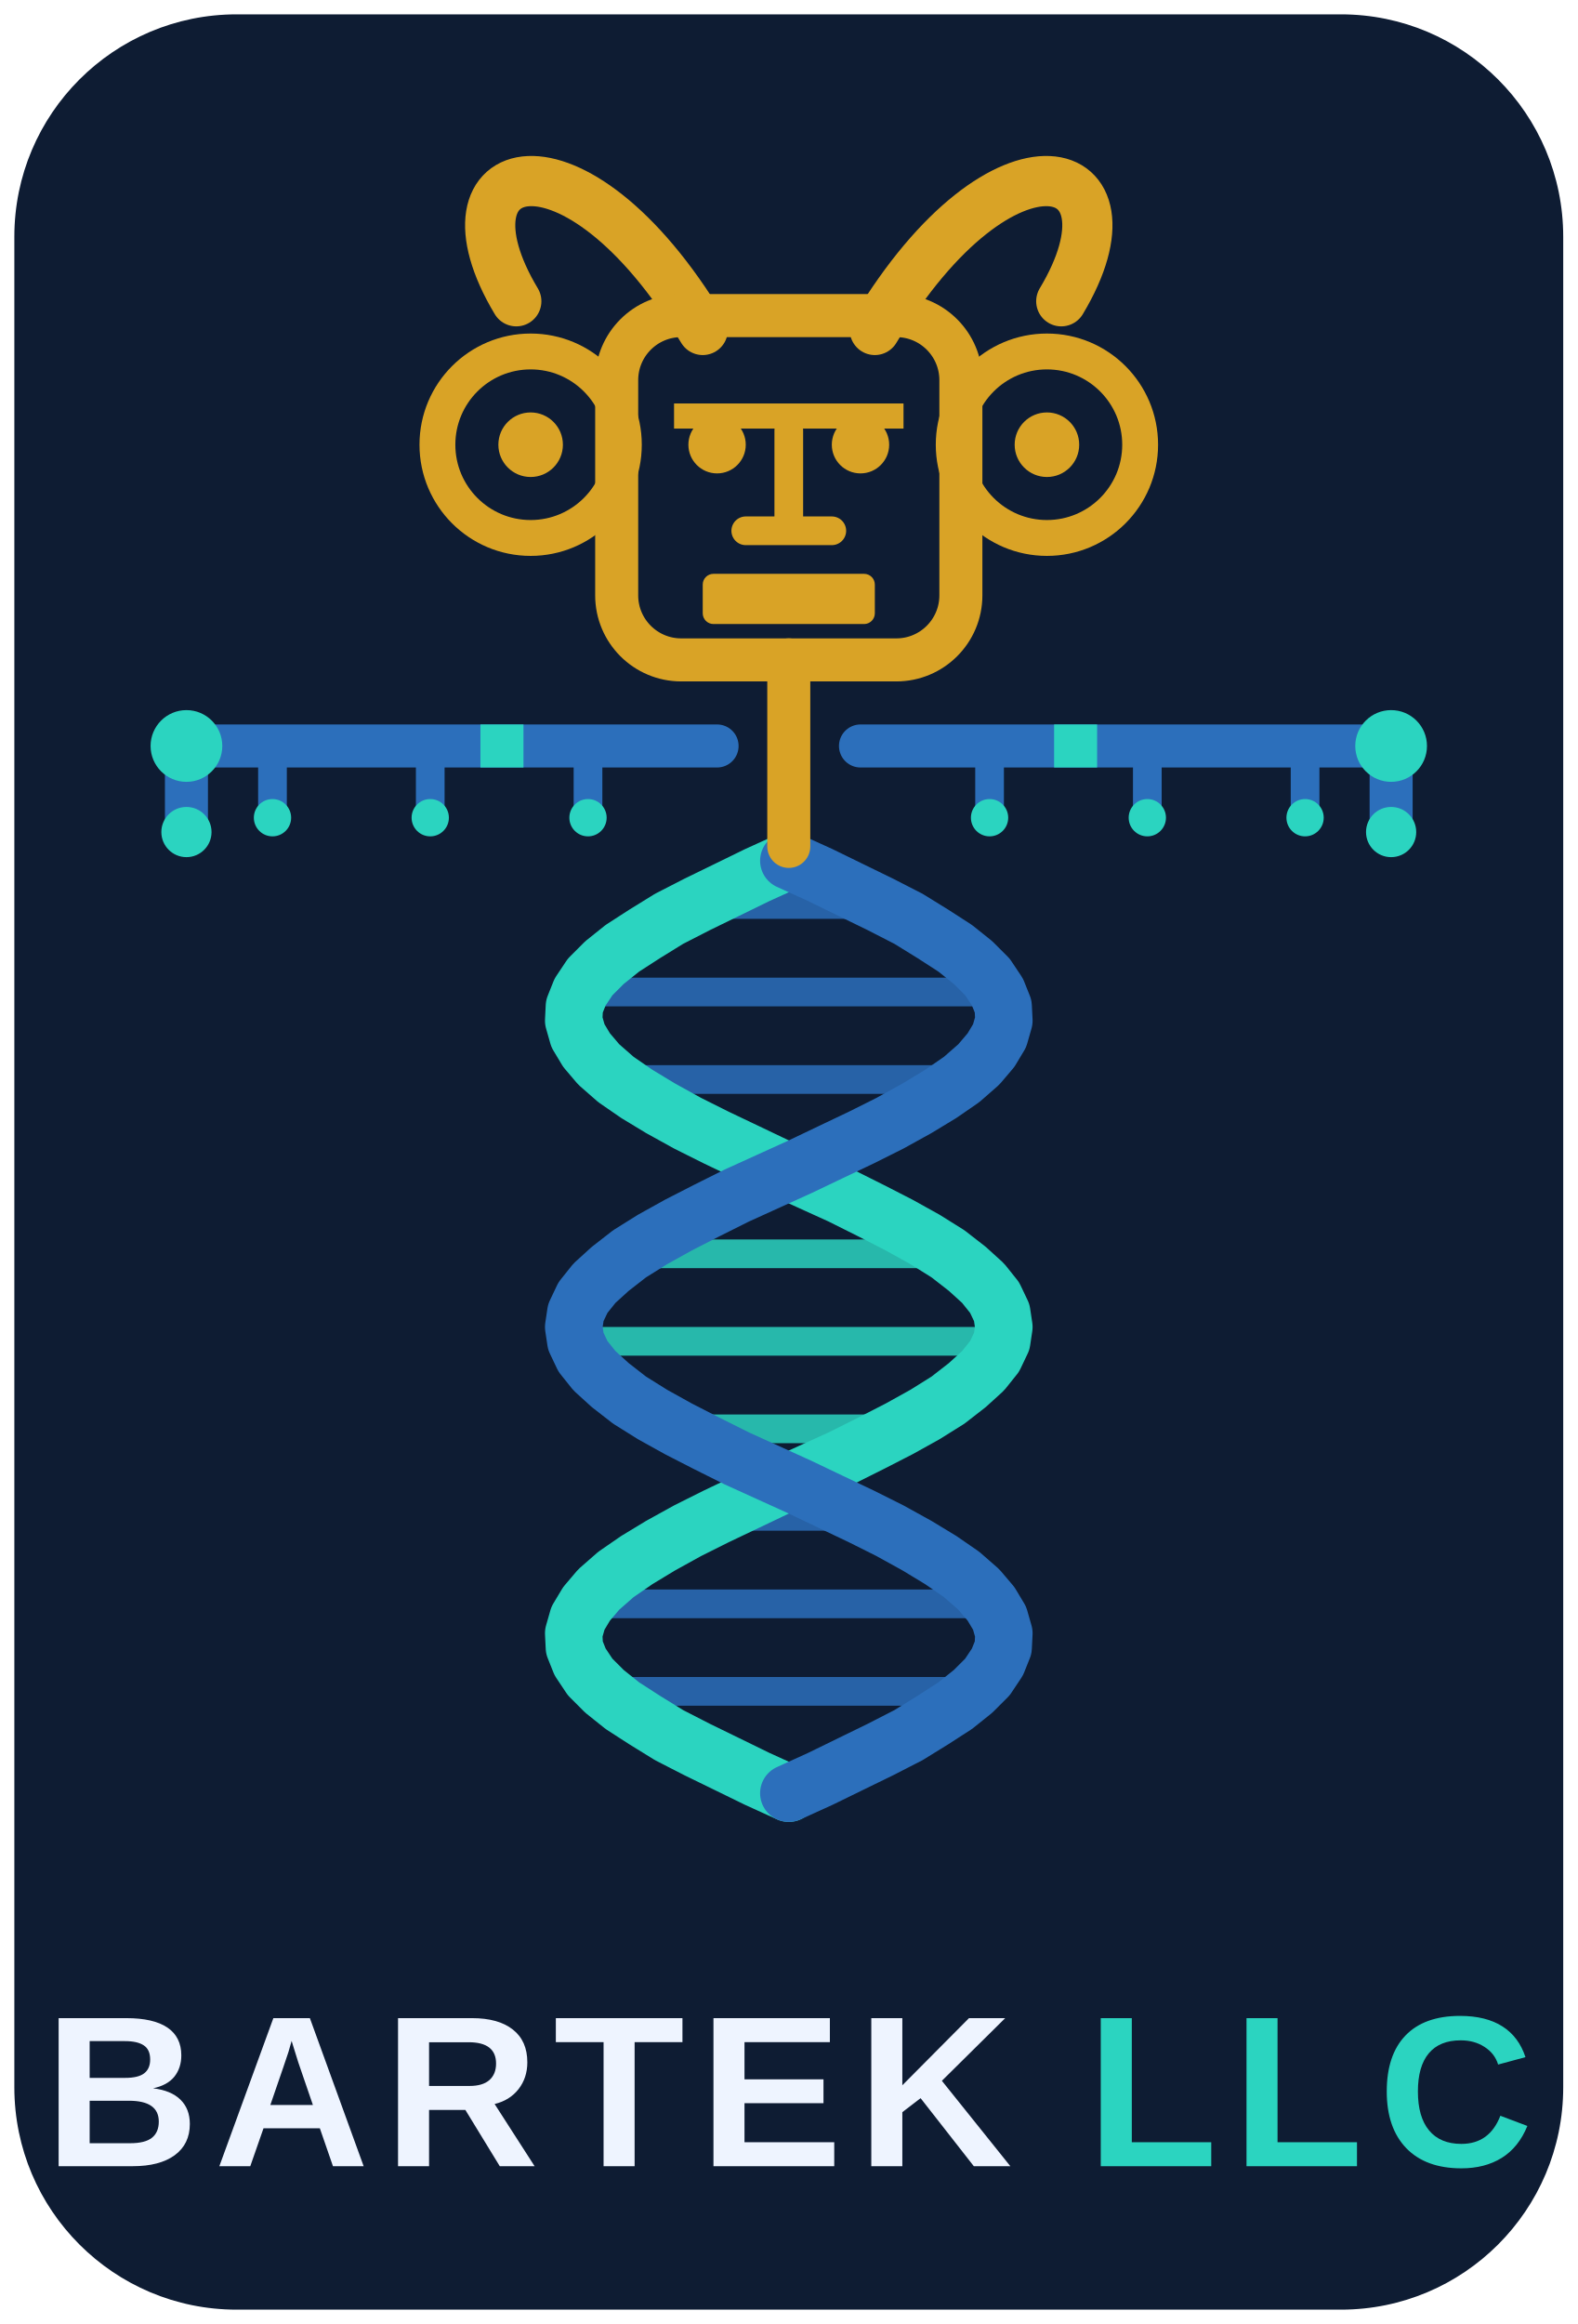
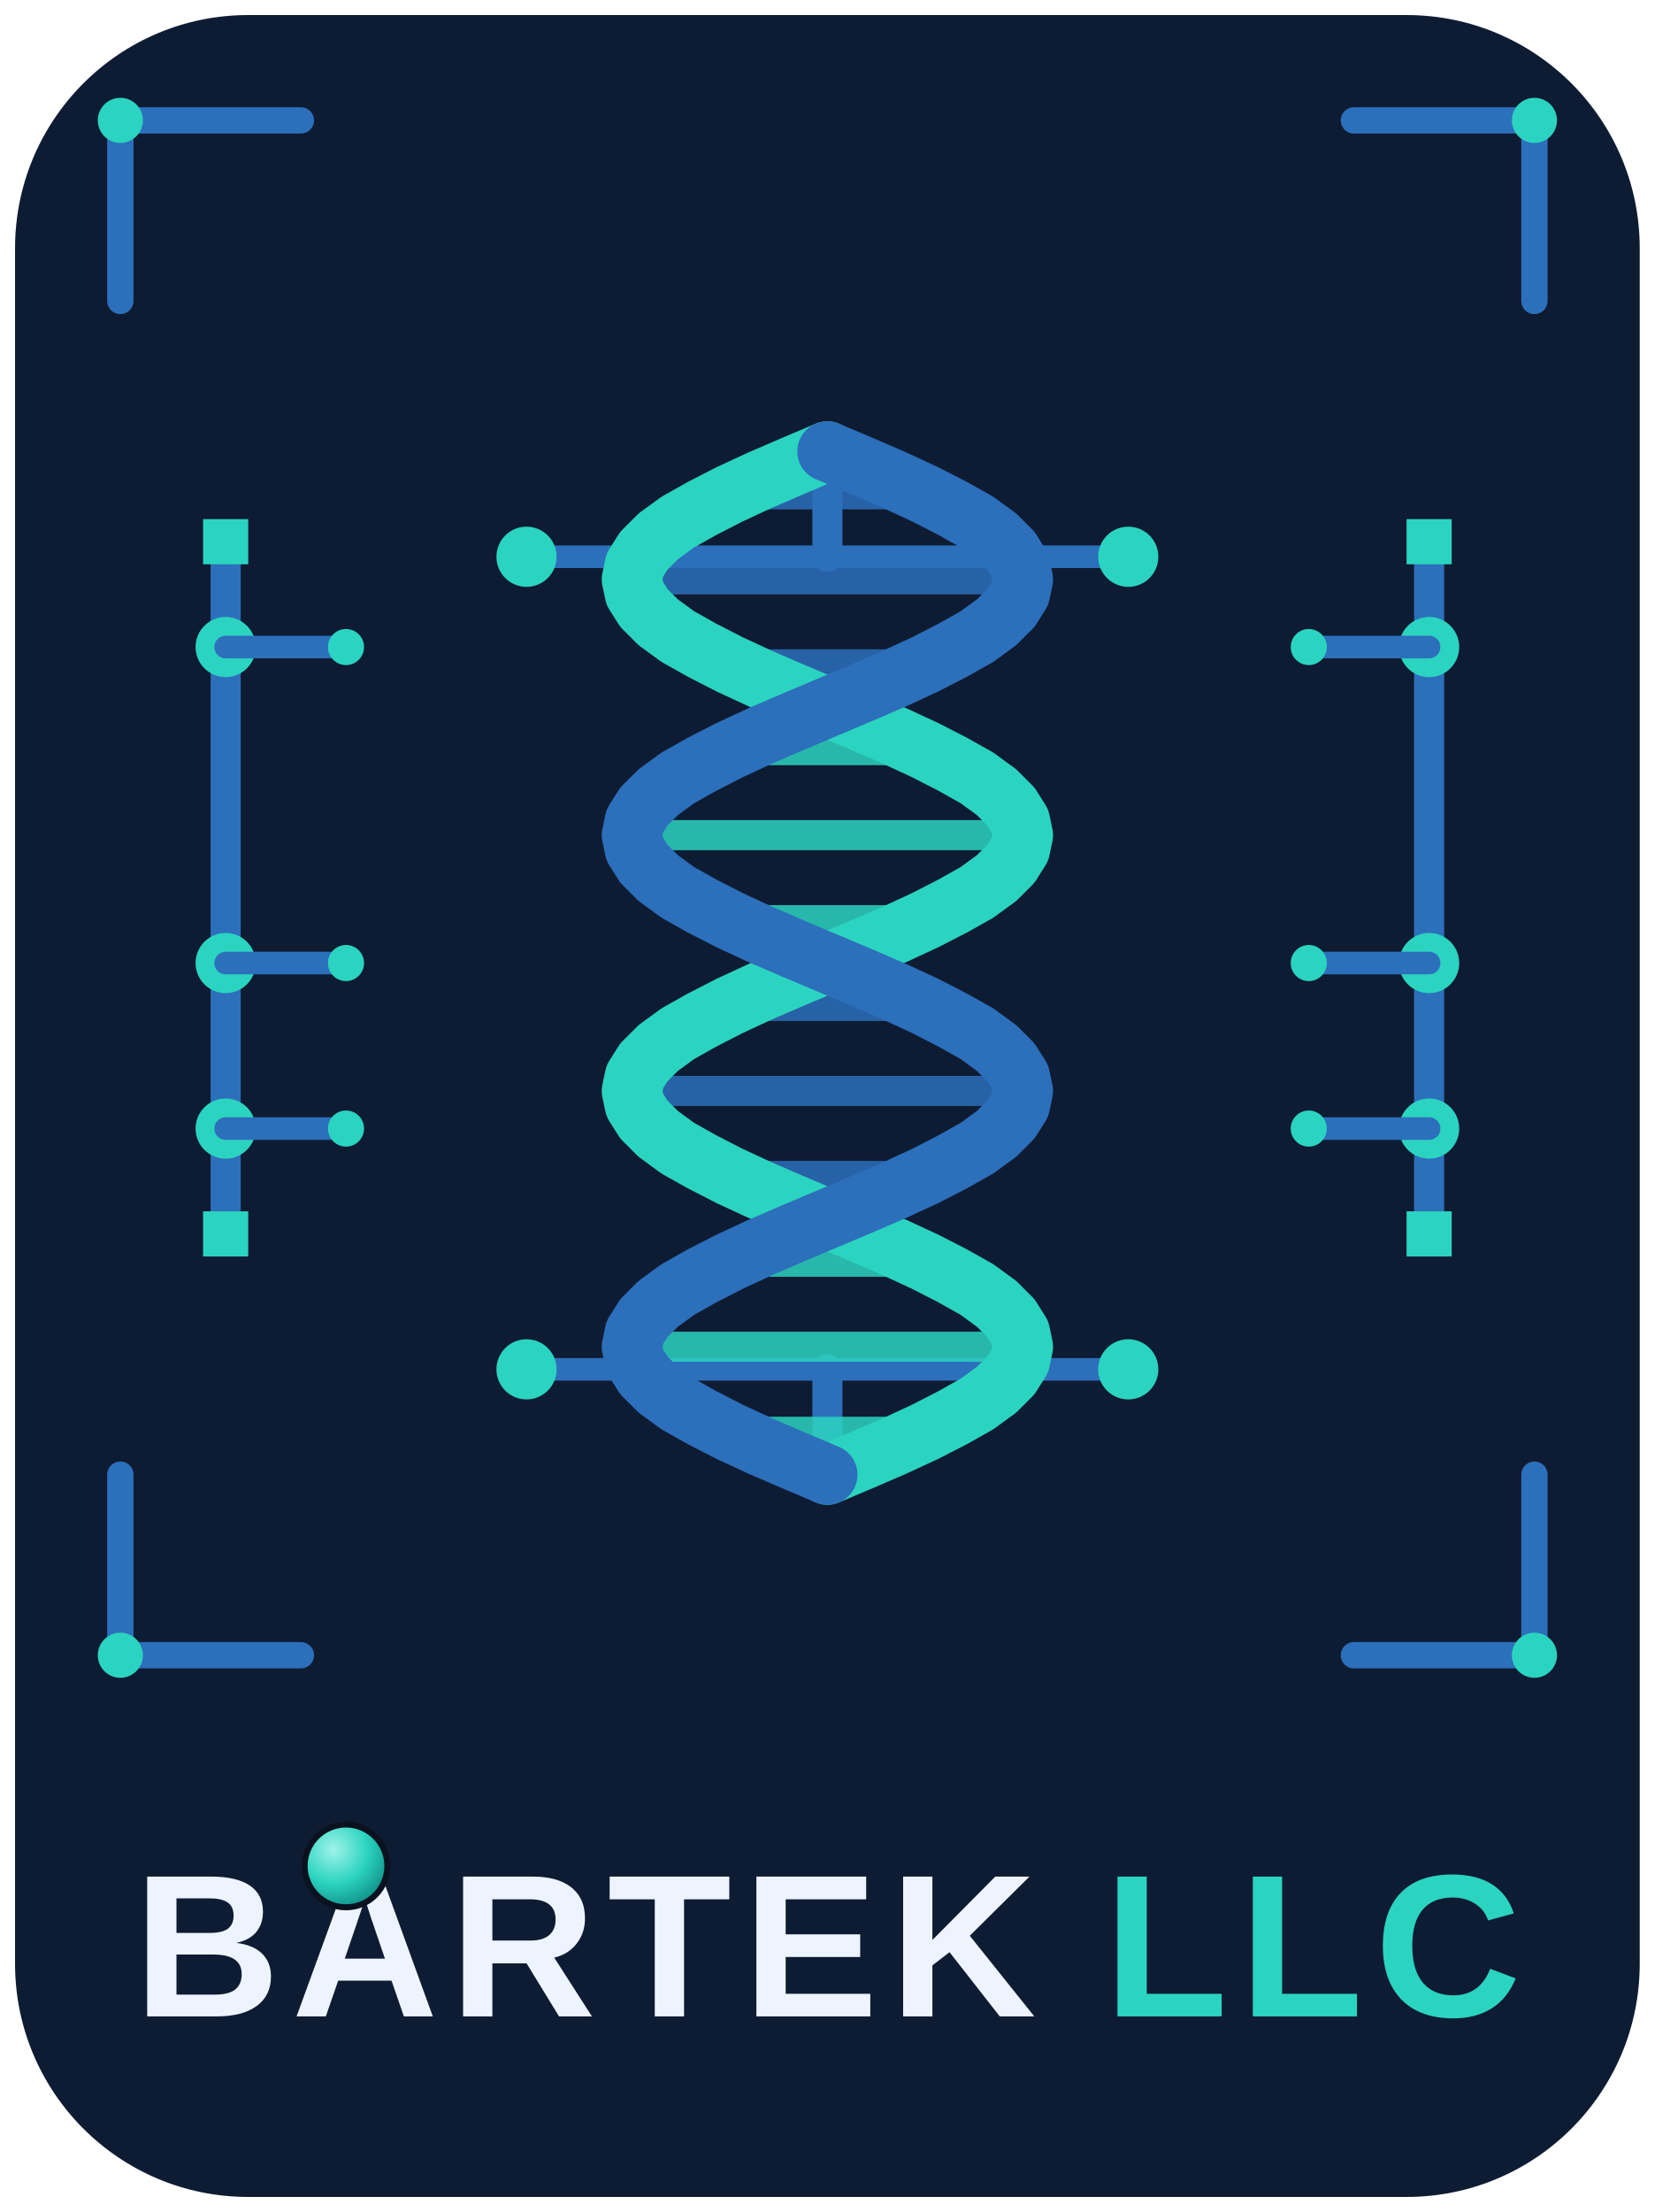
- <svg xmlns="http://www.w3.org/2000/svg" width="220" height="324" viewBox="0 0 220 324" role="img" aria-label="BARTEK LLC">
-   <rect x="2" y="2" width="216" height="320" rx="31" fill="#0e1c33" />
-   <line x1="122.8" y1="126.1" x2="97.2" y2="126.1" stroke="#2c6fbb" stroke-width="4" opacity="0.85" />
-   <line x1="139.1" y1="138.3" x2="80.9" y2="138.3" stroke="#2c6fbb" stroke-width="4" opacity="0.85" />
-   <line x1="134.1" y1="150.5" x2="85.9" y2="150.5" stroke="#2c6fbb" stroke-width="4" opacity="0.85" />
-   <line x1="111.5" y1="162.7" x2="108.5" y2="162.7" stroke="#2c6fbb" stroke-width="4" opacity="0.85" />
-   <line x1="87.8" y1="174.8" x2="132.2" y2="174.8" stroke="#2bd4c0" stroke-width="4" opacity="0.85" />
-   <line x1="80.3" y1="187.0" x2="139.7" y2="187.0" stroke="#2bd4c0" stroke-width="4" opacity="0.85" />
-   <line x1="94.6" y1="199.2" x2="125.4" y2="199.2" stroke="#2bd4c0" stroke-width="4" opacity="0.85" />
-   <line x1="120.1" y1="211.4" x2="99.9" y2="211.4" stroke="#2c6fbb" stroke-width="4" opacity="0.85" />
-   <line x1="138.2" y1="223.6" x2="81.8" y2="223.6" stroke="#2c6fbb" stroke-width="4" opacity="0.85" />
-   <line x1="135.7" y1="235.8" x2="84.3" y2="235.8" stroke="#2c6fbb" stroke-width="4" opacity="0.85" />
-   <line x1="114.4" y1="248.0" x2="105.6" y2="248.0" stroke="#2c6fbb" stroke-width="4" opacity="0.85" />
-   <path d="M 110.0 120.0 L 105.6 122.0 L 101.3 124.1 L 97.2 126.1 L 93.3 128.1 L 89.9 130.2 L 86.8 132.2 L 84.3 134.2 L 82.3 136.2 L 80.9 138.3 L 80.1 140.3 L 80.0 142.3 L 80.6 144.4 L 81.8 146.4 L 83.5 148.4 L 85.9 150.5 L 88.8 152.5 L 92.1 154.5 L 95.9 156.6 L 99.9 158.6 L 104.1 160.6 L 108.5 162.7 L 112.9 164.7 L 117.3 166.7 L 121.5 168.8 L 125.4 170.8 L 129.0 172.8 L 132.2 174.8 L 134.9 176.9 L 137.1 178.9 L 138.7 180.9 L 139.7 183.0 L 140.0 185.0 L 139.7 187.0 L 138.7 189.1 L 137.1 191.1 L 134.9 193.1 L 132.2 195.2 L 129.0 197.2 L 125.4 199.2 L 121.5 201.2 L 117.3 203.3 L 112.9 205.3 L 108.5 207.3 L 104.1 209.4 L 99.9 211.4 L 95.9 213.4 L 92.1 215.5 L 88.8 217.5 L 85.9 219.5 L 83.5 221.6 L 81.8 223.6 L 80.6 225.6 L 80.0 227.7 L 80.1 229.7 L 80.9 231.7 L 82.3 233.8 L 84.3 235.8 L 86.8 237.8 L 89.9 239.8 L 93.3 241.9 L 97.2 243.9 L 101.3 245.9 L 105.6 248.0 L 110.0 250.0" fill="none" stroke="#2bd4c0" stroke-width="8" stroke-linecap="round" stroke-linejoin="round" />
-   <path d="M 110.0 120.0 L 114.4 122.0 L 118.7 124.1 L 122.8 126.1 L 126.7 128.1 L 130.1 130.2 L 133.2 132.2 L 135.7 134.2 L 137.7 136.2 L 139.1 138.3 L 139.9 140.3 L 140.0 142.3 L 139.4 144.4 L 138.2 146.4 L 136.5 148.4 L 134.1 150.5 L 131.2 152.5 L 127.9 154.5 L 124.1 156.6 L 120.1 158.6 L 115.9 160.6 L 111.5 162.7 L 107.1 164.7 L 102.7 166.7 L 98.5 168.8 L 94.6 170.8 L 91.0 172.8 L 87.8 174.8 L 85.1 176.9 L 82.9 178.9 L 81.3 180.9 L 80.3 183.0 L 80.0 185.0 L 80.3 187.0 L 81.3 189.1 L 82.9 191.1 L 85.1 193.1 L 87.8 195.2 L 91.0 197.2 L 94.6 199.2 L 98.5 201.2 L 102.7 203.3 L 107.1 205.3 L 111.5 207.3 L 115.9 209.4 L 120.1 211.4 L 124.1 213.4 L 127.9 215.5 L 131.2 217.5 L 134.1 219.5 L 136.5 221.6 L 138.2 223.6 L 139.4 225.6 L 140.0 227.7 L 139.9 229.7 L 139.1 231.7 L 137.7 233.8 L 135.7 235.8 L 133.2 237.8 L 130.1 239.8 L 126.7 241.9 L 122.8 243.9 L 118.7 245.9 L 114.4 248.0 L 110.0 250.0" fill="none" stroke="#2c6fbb" stroke-width="8" stroke-linecap="round" stroke-linejoin="round" />
-   <line x1="100" y1="104" x2="26" y2="104" stroke="#2c6fbb" stroke-width="6" stroke-linecap="round" />
-   <line x1="26" y1="104" x2="26" y2="116" stroke="#2c6fbb" stroke-width="6" stroke-linecap="round" />
-   <circle cx="26" cy="104" r="5" fill="#2bd4c0" />
-   <circle cx="26" cy="116" r="3.5" fill="#2bd4c0" />
-   <line x1="82" y1="104" x2="82" y2="114" stroke="#2c6fbb" stroke-width="4" stroke-linecap="round" />
-   <circle cx="82" cy="114" r="2.6" fill="#2bd4c0" />
-   <line x1="60" y1="104" x2="60" y2="114" stroke="#2c6fbb" stroke-width="4" stroke-linecap="round" />
-   <circle cx="60" cy="114" r="2.6" fill="#2bd4c0" />
-   <line x1="38" y1="104" x2="38" y2="114" stroke="#2c6fbb" stroke-width="4" stroke-linecap="round" />
-   <circle cx="38" cy="114" r="2.6" fill="#2bd4c0" />
-   <rect x="67" y="101" width="6" height="6" fill="#2bd4c0" />
-   <line x1="120" y1="104" x2="194" y2="104" stroke="#2c6fbb" stroke-width="6" stroke-linecap="round" />
-   <line x1="194" y1="104" x2="194" y2="116" stroke="#2c6fbb" stroke-width="6" stroke-linecap="round" />
-   <circle cx="194" cy="104" r="5" fill="#2bd4c0" />
-   <circle cx="194" cy="116" r="3.5" fill="#2bd4c0" />
-   <line x1="138" y1="104" x2="138" y2="114" stroke="#2c6fbb" stroke-width="4" stroke-linecap="round" />
-   <circle cx="138" cy="114" r="2.6" fill="#2bd4c0" />
-   <line x1="160" y1="104" x2="160" y2="114" stroke="#2c6fbb" stroke-width="4" stroke-linecap="round" />
-   <circle cx="160" cy="114" r="2.6" fill="#2bd4c0" />
-   <line x1="182" y1="104" x2="182" y2="114" stroke="#2c6fbb" stroke-width="4" stroke-linecap="round" />
-   <circle cx="182" cy="114" r="2.6" fill="#2bd4c0" />
-   <rect x="147" y="101" width="6" height="6" fill="#2bd4c0" />
-   <path d="M 98 46 C 80 16 60 22 72 42" fill="none" stroke="#d9a326" stroke-width="7" stroke-linecap="round" />
-   <path d="M 122 46 C 140 16 160 22 148 42" fill="none" stroke="#d9a326" stroke-width="7" stroke-linecap="round" />
-   <circle cx="74" cy="62" r="13" fill="none" stroke="#d9a326" stroke-width="5" />
-   <circle cx="74" cy="62" r="4.5" fill="#d9a326" />
-   <circle cx="146" cy="62" r="13" fill="none" stroke="#d9a326" stroke-width="5" />
-   <circle cx="146" cy="62" r="4.5" fill="#d9a326" />
-   <rect x="86" y="44" width="48" height="48" rx="9" fill="none" stroke="#d9a326" stroke-width="6" />
-   <line x1="94" y1="58" x2="126" y2="58" stroke="#d9a326" stroke-width="3.5" />
-   <circle cx="100" cy="62" r="4" fill="#d9a326" />
-   <circle cx="120" cy="62" r="4" fill="#d9a326" />
-   <path d="M 110 60 L 110 74 M 104 74 L 116 74" stroke="#d9a326" stroke-width="4" fill="none" stroke-linecap="round" />
-   <rect x="98" y="80" width="24" height="7" rx="1.5" fill="#d9a326" />
-   <line x1="110" y1="92" x2="110" y2="118" stroke="#d9a326" stroke-width="6" stroke-linecap="round" />
-   <text x="110" y="302" text-anchor="middle" font-family="'Segoe UI','Helvetica Neue',Arial,sans-serif" font-size="30" font-weight="800" letter-spacing="2" fill="#eef4ff">BARTEK <tspan fill="#2bd4c0">LLC</tspan>
+ <svg xmlns="http://www.w3.org/2000/svg" width="220" height="294" viewBox="0 0 220 294" role="img" aria-label="BARTEK LLC">
+   <rect x="2" y="2" width="216" height="290" rx="31" fill="#0e1c33" />
+   <path d="M 16 40 L 16 16 L 40 16" fill="none" stroke="#2c6fbb" stroke-width="3.5" stroke-linecap="round" stroke-linejoin="round" />
+   <circle cx="16" cy="16" r="3" fill="#2bd4c0" />
+   <path d="M 204 40 L 204 16 L 180 16" fill="none" stroke="#2c6fbb" stroke-width="3.5" stroke-linecap="round" stroke-linejoin="round" />
+   <circle cx="204" cy="16" r="3" fill="#2bd4c0" />
+   <path d="M 16 196 L 16 220 L 40 220" fill="none" stroke="#2c6fbb" stroke-width="3.5" stroke-linecap="round" stroke-linejoin="round" />
+   <circle cx="16" cy="220" r="3" fill="#2bd4c0" />
+   <path d="M 204 196 L 204 220 L 180 220" fill="none" stroke="#2c6fbb" stroke-width="3.5" stroke-linecap="round" stroke-linejoin="round" />
+   <circle cx="204" cy="220" r="3" fill="#2bd4c0" />
+   <line x1="30" y1="72" x2="30" y2="164" stroke="#2c6fbb" stroke-width="4" stroke-linecap="round" />
+   <circle cx="30" cy="86" r="4" fill="#2bd4c0" />
+   <line x1="30" y1="86" x2="46" y2="86" stroke="#2c6fbb" stroke-width="3" stroke-linecap="round" />
+   <circle cx="46" cy="86" r="2.4" fill="#2bd4c0" />
+   <circle cx="30" cy="128.0" r="4" fill="#2bd4c0" />
+   <line x1="30" y1="128.0" x2="46" y2="128.0" stroke="#2c6fbb" stroke-width="3" stroke-linecap="round" />
+   <circle cx="46" cy="128.0" r="2.4" fill="#2bd4c0" />
+   <circle cx="30" cy="150" r="4" fill="#2bd4c0" />
+   <line x1="30" y1="150" x2="46" y2="150" stroke="#2c6fbb" stroke-width="3" stroke-linecap="round" />
+   <circle cx="46" cy="150" r="2.4" fill="#2bd4c0" />
+   <rect x="27.0" y="69.0" width="6" height="6" fill="#2bd4c0" />
+   <rect x="27.0" y="161.0" width="6" height="6" fill="#2bd4c0" />
+   <line x1="190" y1="72" x2="190" y2="164" stroke="#2c6fbb" stroke-width="4" stroke-linecap="round" />
+   <circle cx="190" cy="86" r="4" fill="#2bd4c0" />
+   <line x1="190" y1="86" x2="174" y2="86" stroke="#2c6fbb" stroke-width="3" stroke-linecap="round" />
+   <circle cx="174" cy="86" r="2.4" fill="#2bd4c0" />
+   <circle cx="190" cy="128.0" r="4" fill="#2bd4c0" />
+   <line x1="190" y1="128.0" x2="174" y2="128.0" stroke="#2c6fbb" stroke-width="3" stroke-linecap="round" />
+   <circle cx="174" cy="128.0" r="2.4" fill="#2bd4c0" />
+   <circle cx="190" cy="150" r="4" fill="#2bd4c0" />
+   <line x1="190" y1="150" x2="174" y2="150" stroke="#2c6fbb" stroke-width="3" stroke-linecap="round" />
+   <circle cx="174" cy="150" r="2.4" fill="#2bd4c0" />
+   <rect x="187.0" y="69.0" width="6" height="6" fill="#2bd4c0" />
+   <rect x="187.0" y="161.0" width="6" height="6" fill="#2bd4c0" />
+   <line x1="110" y1="60" x2="110" y2="74" stroke="#2c6fbb" stroke-width="4" stroke-linecap="round" />
+   <path d="M 70 74 L 150 74" stroke="#2c6fbb" stroke-width="3" fill="none" stroke-linecap="round" />
+   <circle cx="70" cy="74" r="4" fill="#2bd4c0" />
+   <circle cx="150" cy="74" r="4" fill="#2bd4c0" />
+   <line x1="110" y1="196" x2="110" y2="182" stroke="#2c6fbb" stroke-width="4" stroke-linecap="round" />
+   <path d="M 70 182 L 150 182" stroke="#2c6fbb" stroke-width="3" fill="none" stroke-linecap="round" />
+   <circle cx="70" cy="182" r="4" fill="#2bd4c0" />
+   <circle cx="150" cy="182" r="4" fill="#2bd4c0" />
+   <line x1="123.0" y1="65.7" x2="97.0" y2="65.7" stroke="#2c6fbb" stroke-width="4" opacity="0.85" />
+   <line x1="136.0" y1="77.0" x2="84.0" y2="77.0" stroke="#2c6fbb" stroke-width="4" opacity="0.85" />
+   <line x1="123.0" y1="88.3" x2="97.0" y2="88.3" stroke="#2c6fbb" stroke-width="4" opacity="0.85" />
+   <line x1="97.0" y1="99.7" x2="123.0" y2="99.7" stroke="#2bd4c0" stroke-width="4" opacity="0.85" />
+   <line x1="84.0" y1="111.0" x2="136.0" y2="111.0" stroke="#2bd4c0" stroke-width="4" opacity="0.85" />
+   <line x1="97.0" y1="122.3" x2="123.0" y2="122.3" stroke="#2bd4c0" stroke-width="4" opacity="0.85" />
+   <line x1="123.0" y1="133.7" x2="97.0" y2="133.7" stroke="#2c6fbb" stroke-width="4" opacity="0.85" />
+   <line x1="136.0" y1="145.0" x2="84.0" y2="145.0" stroke="#2c6fbb" stroke-width="4" opacity="0.85" />
+   <line x1="123.0" y1="156.3" x2="97.0" y2="156.3" stroke="#2c6fbb" stroke-width="4" opacity="0.85" />
+   <line x1="97.0" y1="167.7" x2="123.0" y2="167.7" stroke="#2bd4c0" stroke-width="4" opacity="0.85" />
+   <line x1="84.0" y1="179.0" x2="136.0" y2="179.0" stroke="#2bd4c0" stroke-width="4" opacity="0.85" />
+   <line x1="97.0" y1="190.3" x2="123.0" y2="190.3" stroke="#2bd4c0" stroke-width="4" opacity="0.85" />
+   <path d="M 110.0 60.0 L 105.5 61.9 L 101.1 63.8 L 97.0 65.7 L 93.3 67.6 L 90.1 69.4 L 87.5 71.3 L 85.6 73.2 L 84.4 75.1 L 84.0 77.0 L 84.4 78.9 L 85.6 80.8 L 87.5 82.7 L 90.1 84.6 L 93.3 86.4 L 97.0 88.3 L 101.1 90.2 L 105.5 92.1 L 110.0 94.0 L 114.5 95.9 L 118.9 97.8 L 123.0 99.7 L 126.7 101.6 L 129.9 103.4 L 132.5 105.3 L 134.4 107.2 L 135.6 109.1 L 136.0 111.0 L 135.6 112.9 L 134.4 114.8 L 132.5 116.7 L 129.9 118.6 L 126.7 120.4 L 123.0 122.3 L 118.9 124.2 L 114.5 126.1 L 110.0 128.0 L 105.5 129.9 L 101.1 131.8 L 97.0 133.7 L 93.3 135.6 L 90.1 137.4 L 87.5 139.3 L 85.6 141.2 L 84.4 143.1 L 84.0 145.0 L 84.4 146.9 L 85.6 148.8 L 87.5 150.7 L 90.1 152.6 L 93.3 154.4 L 97.0 156.3 L 101.1 158.2 L 105.5 160.1 L 110.0 162.0 L 114.5 163.9 L 118.9 165.8 L 123.0 167.7 L 126.7 169.6 L 129.9 171.4 L 132.5 173.3 L 134.4 175.2 L 135.6 177.1 L 136.0 179.0 L 135.6 180.9 L 134.4 182.8 L 132.5 184.7 L 129.9 186.6 L 126.7 188.4 L 123.0 190.3 L 118.9 192.2 L 114.5 194.1 L 110.0 196.0" fill="none" stroke="#2bd4c0" stroke-width="8" stroke-linecap="round" stroke-linejoin="round" />
+   <path d="M 110.0 60.0 L 114.5 61.9 L 118.9 63.8 L 123.0 65.7 L 126.7 67.6 L 129.9 69.4 L 132.5 71.3 L 134.4 73.2 L 135.6 75.1 L 136.0 77.0 L 135.6 78.9 L 134.4 80.8 L 132.5 82.7 L 129.9 84.6 L 126.7 86.4 L 123.0 88.3 L 118.9 90.2 L 114.5 92.1 L 110.0 94.0 L 105.5 95.9 L 101.1 97.8 L 97.0 99.7 L 93.3 101.6 L 90.1 103.4 L 87.5 105.3 L 85.6 107.2 L 84.4 109.1 L 84.0 111.0 L 84.4 112.9 L 85.6 114.8 L 87.5 116.7 L 90.1 118.6 L 93.3 120.4 L 97.0 122.3 L 101.1 124.2 L 105.5 126.1 L 110.0 128.0 L 114.5 129.9 L 118.9 131.8 L 123.0 133.7 L 126.7 135.6 L 129.9 137.4 L 132.5 139.3 L 134.4 141.2 L 135.6 143.1 L 136.0 145.0 L 135.6 146.9 L 134.4 148.8 L 132.5 150.7 L 129.9 152.6 L 126.7 154.4 L 123.0 156.3 L 118.9 158.2 L 114.5 160.1 L 110.0 162.0 L 105.5 163.9 L 101.1 165.8 L 97.0 167.7 L 93.3 169.6 L 90.1 171.4 L 87.5 173.3 L 85.6 175.2 L 84.4 177.1 L 84.0 179.0 L 84.4 180.9 L 85.6 182.8 L 87.5 184.7 L 90.1 186.6 L 93.3 188.4 L 97.0 190.3 L 101.1 192.2 L 105.5 194.1 L 110.0 196.0" fill="none" stroke="#2c6fbb" stroke-width="8" stroke-linecap="round" stroke-linejoin="round" />
+   <defs>
+     <radialGradient id="sph" cx="35%" cy="30%" r="75%">
+       <stop offset="0%" stop-color="#9ff3ea" />
+       <stop offset="55%" stop-color="#2bd4c0" />
+       <stop offset="100%" stop-color="#0f8f86" />
+     </radialGradient>
+   </defs>
+   <text x="110" y="268" text-anchor="middle" font-family="'Segoe UI','Helvetica Neue',Arial,sans-serif" font-size="27" font-weight="800" letter-spacing="1.5" fill="#eef4ff">BARTEK <tspan fill="#2bd4c0">LLC</tspan>
  </text>
+   <circle cx="46" cy="248" r="5.5" fill="url(#sph)" stroke="#0a121f" stroke-width="0.8" />
</svg>
